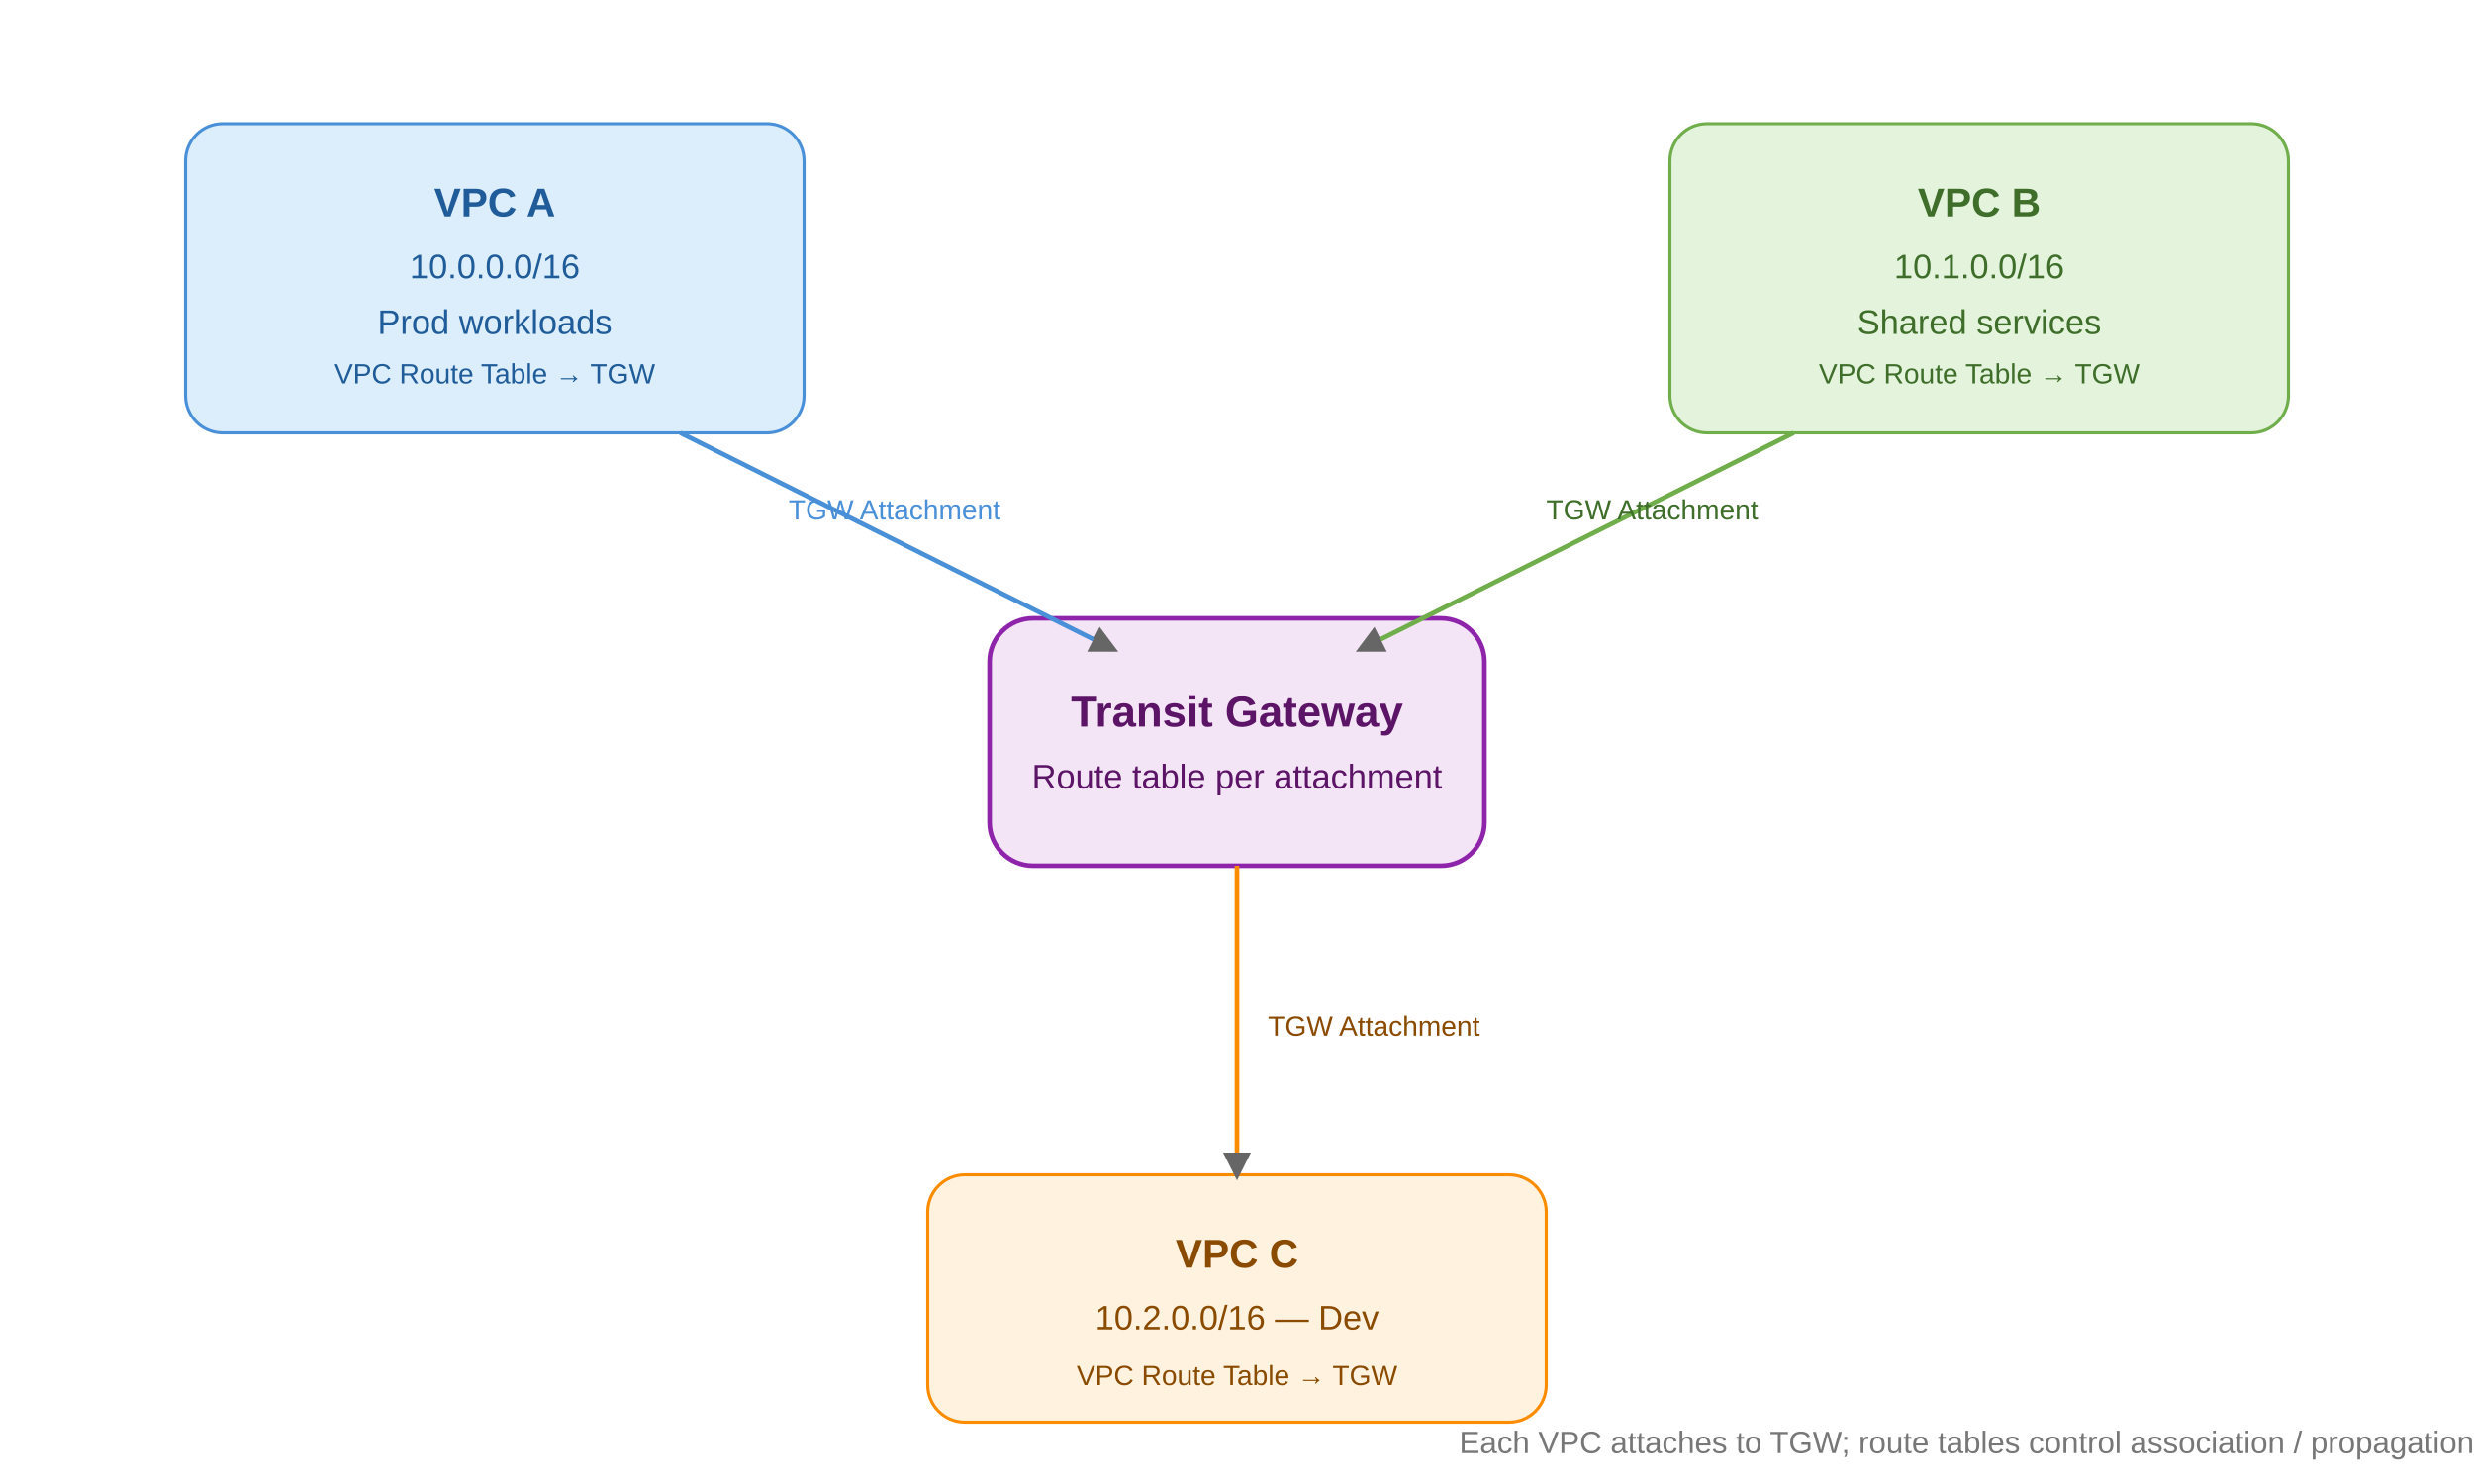
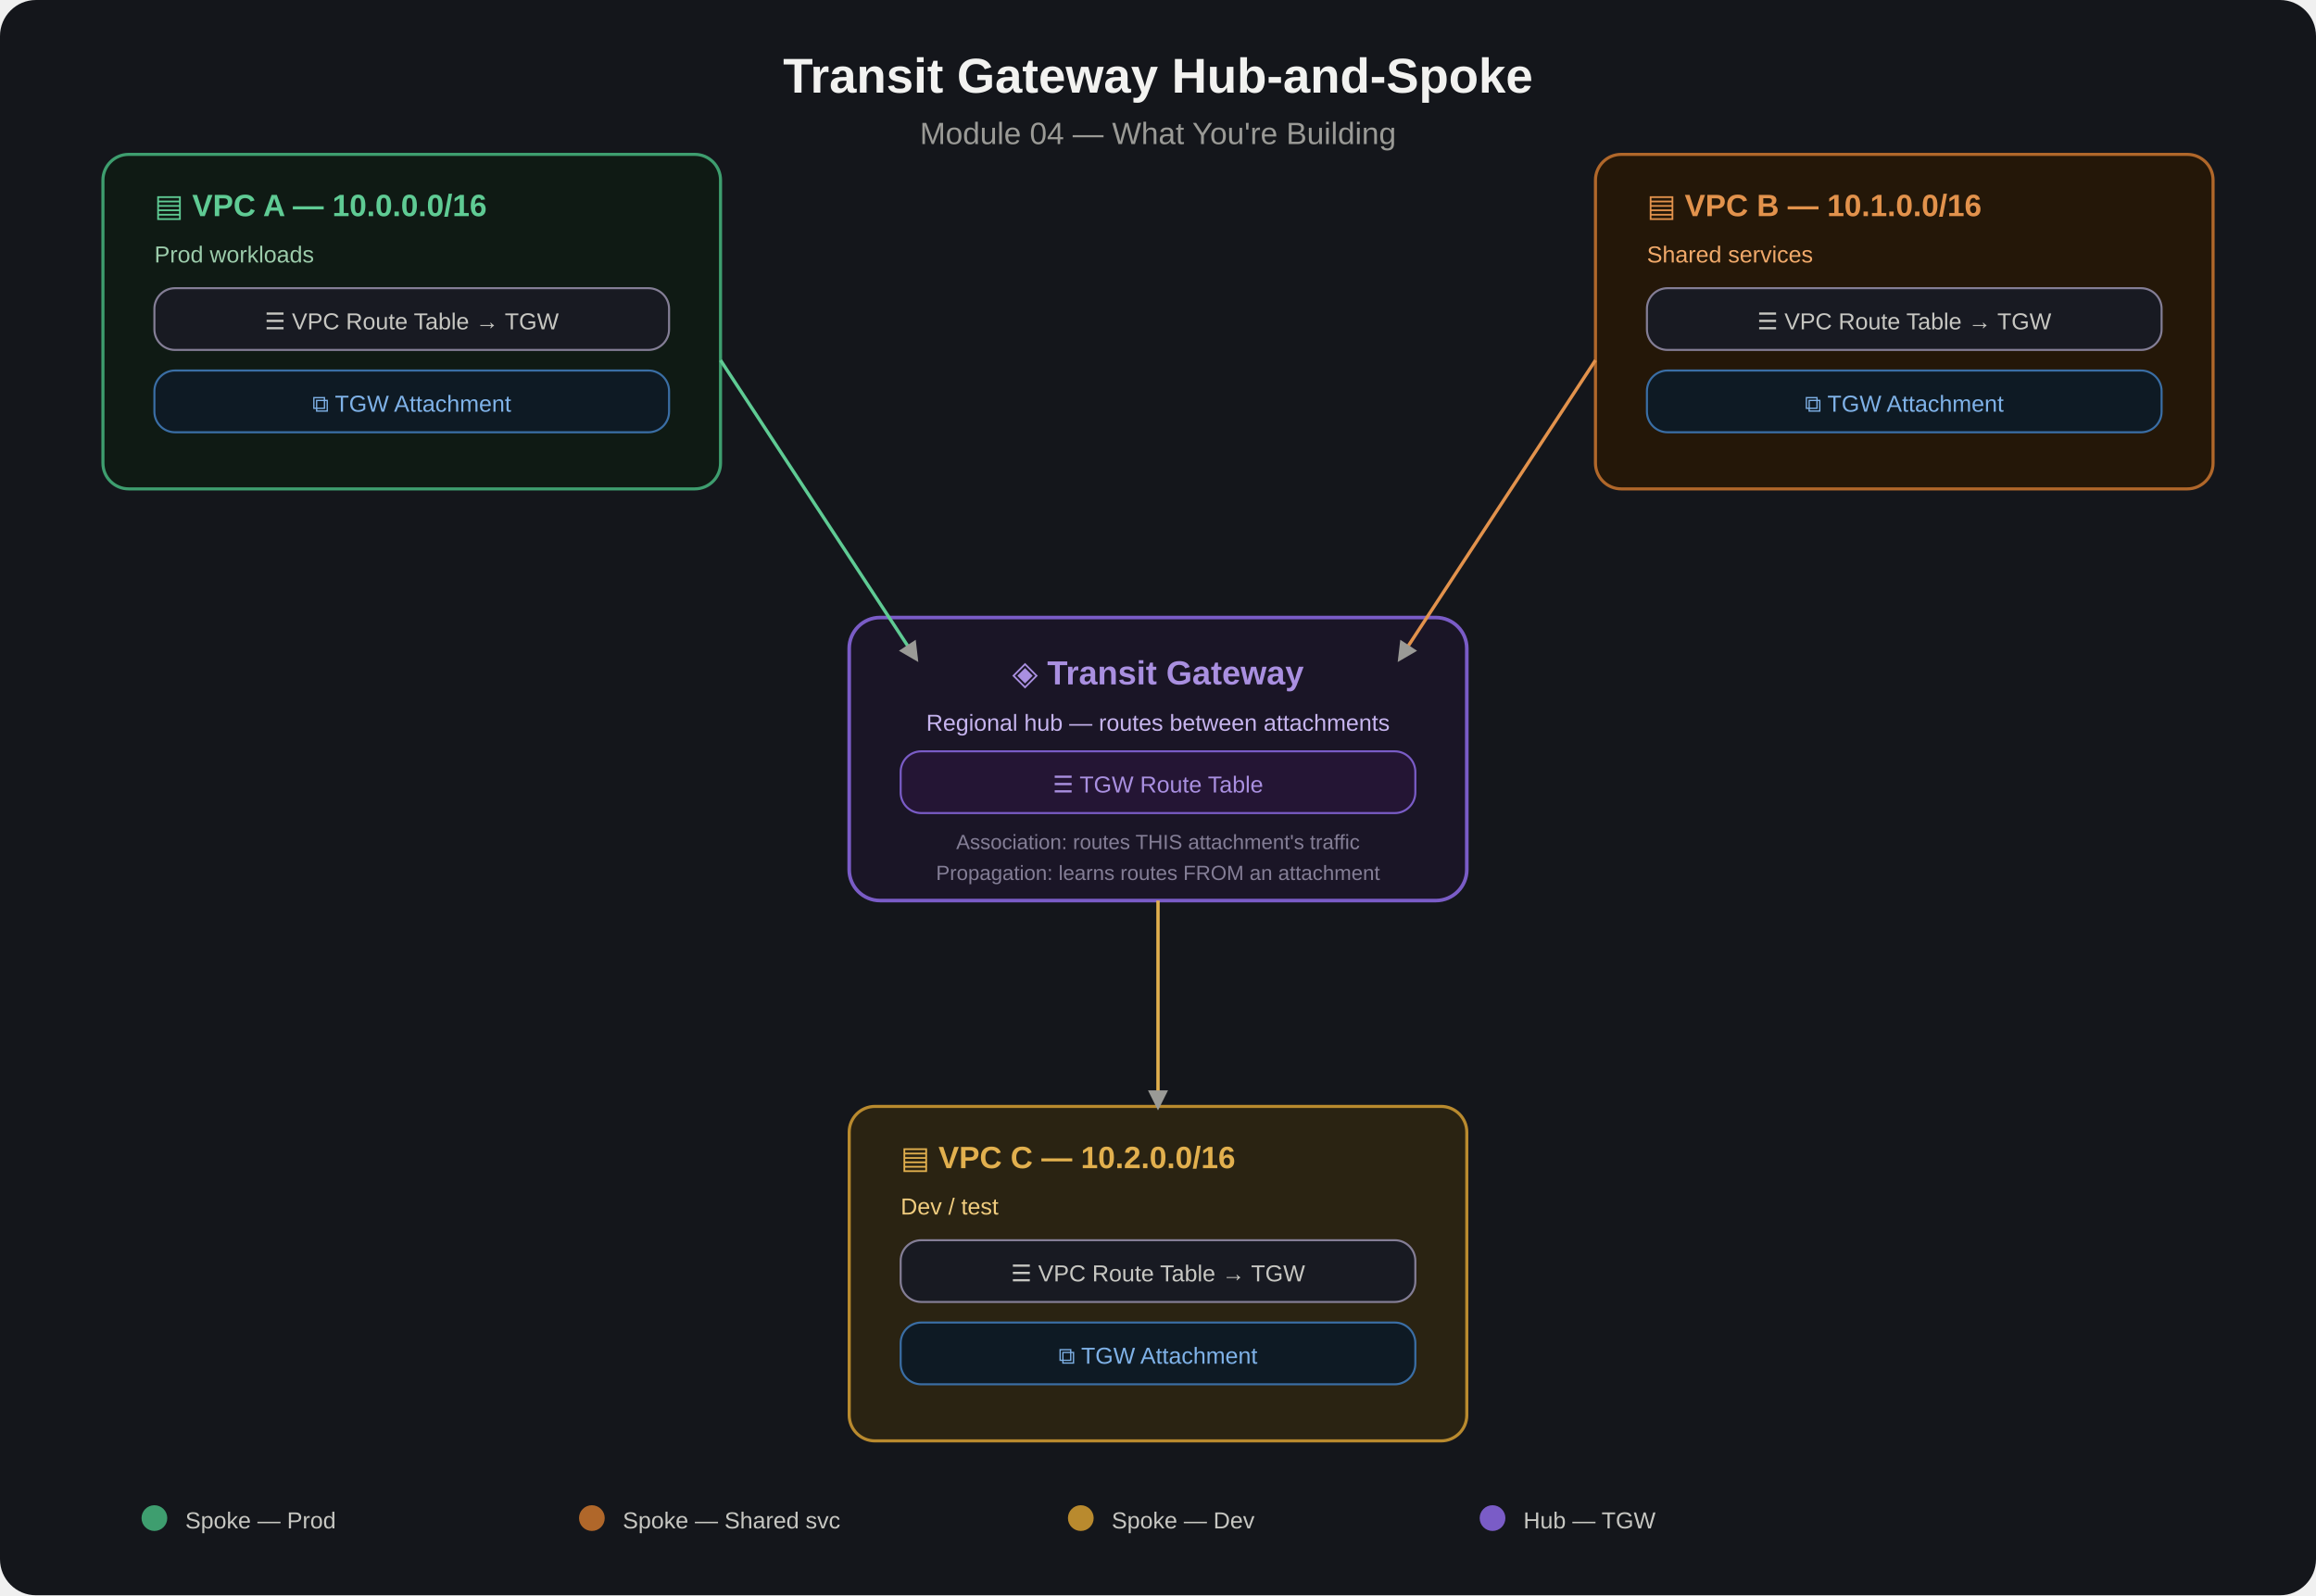
- <svg xmlns="http://www.w3.org/2000/svg" width="800" height="480" viewBox="0 0 800 480" font-family="Arial, Helvetica, sans-serif">
-   <rect width="800" height="480" fill="#ffffff" />
-   <rect x="320" y="200" width="160" height="80" rx="14" fill="#F3E5F5" stroke="#8E24AA" stroke-width="1.5" />
-   <text x="400" y="235" text-anchor="middle" font-size="14" fill="#5C1466" font-weight="bold">Transit Gateway</text>
-   <text x="400" y="255" text-anchor="middle" font-size="11" fill="#5C1466">Route table per attachment</text>
-   <rect x="60" y="40" width="200" height="100" rx="12" fill="#DCEEFB" stroke="#4A90D9" stroke-width="1" />
-   <text x="160" y="70" text-anchor="middle" font-size="13" fill="#1F5C99" font-weight="bold">VPC A</text>
-   <text x="160" y="90" text-anchor="middle" font-size="11" fill="#1F5C99">10.0.0.0/16</text>
-   <text x="160" y="108" text-anchor="middle" font-size="11" fill="#1F5C99">Prod workloads</text>
-   <text x="160" y="124" text-anchor="middle" font-size="9" fill="#1F5C99">VPC Route Table → TGW</text>
-   <rect x="540" y="40" width="200" height="100" rx="12" fill="#E3F3DC" stroke="#6FAE4B" stroke-width="1" />
-   <text x="640" y="70" text-anchor="middle" font-size="13" fill="#3E6E2A" font-weight="bold">VPC B</text>
-   <text x="640" y="90" text-anchor="middle" font-size="11" fill="#3E6E2A">10.1.0.0/16</text>
-   <text x="640" y="108" text-anchor="middle" font-size="11" fill="#3E6E2A">Shared services</text>
-   <text x="640" y="124" text-anchor="middle" font-size="9" fill="#3E6E2A">VPC Route Table → TGW</text>
-   <rect x="300" y="380" width="200" height="80" rx="12" fill="#FFF3E0" stroke="#FB8C00" stroke-width="1" />
-   <text x="400" y="410" text-anchor="middle" font-size="13" fill="#8A4B00" font-weight="bold">VPC C</text>
-   <text x="400" y="430" text-anchor="middle" font-size="11" fill="#8A4B00">10.2.0.0/16 — Dev</text>
-   <text x="400" y="448" text-anchor="middle" font-size="9" fill="#8A4B00">VPC Route Table → TGW</text>
-   <line x1="220" y1="140" x2="360" y2="210" stroke="#4A90D9" stroke-width="1.5" marker-end="url(#arrow)" />
-   <text x="255" y="168" font-size="9" fill="#4A90D9">TGW Attachment</text>
-   <line x1="580" y1="140" x2="440" y2="210" stroke="#6FAE4B" stroke-width="1.5" marker-end="url(#arrow)" />
-   <text x="500" y="168" font-size="9" fill="#3E6E2A">TGW Attachment</text>
-   <line x1="400" y1="280" x2="400" y2="380" stroke="#FB8C00" stroke-width="1.5" marker-end="url(#arrow)" />
-   <text x="410" y="335" font-size="9" fill="#8A4B00">TGW Attachment</text>
-   <text x="800" y="470" text-anchor="end" font-size="10" fill="#777777">Each VPC attaches to TGW; route tables control association / propagation</text>
+ <svg xmlns="http://www.w3.org/2000/svg" width="900" height="620" viewBox="0 0 900 620" font-family="Arial, Helvetica, sans-serif">
+   <rect width="900" height="620" rx="14" fill="#14161B" />
+   <text x="450" y="36" text-anchor="middle" font-size="19" font-weight="bold" fill="#F2F2F0">Transit Gateway Hub-and-Spoke</text>
+   <text x="450" y="56" text-anchor="middle" font-size="12" fill="#9A9A96">Module 04 — What You're Building</text>
+   <rect x="330" y="240" width="240" height="110" rx="12" fill="#1A1526" stroke="#7A5CC7" stroke-width="1.4" />
+   <text x="450" y="266" text-anchor="middle" font-size="13" font-weight="bold" fill="#A98FE0">◈ Transit Gateway</text>
+   <text x="450" y="284" text-anchor="middle" font-size="9" fill="#C6B4EE">Regional hub — routes between attachments</text>
+   <rect x="350" y="292" width="200" height="24" rx="8" fill="#241534" stroke="#7A5CC7" stroke-width="0.8" />
+   <text x="450" y="308" text-anchor="middle" font-size="9" fill="#A98FE0">☰ TGW Route Table</text>
+   <text x="450" y="330" text-anchor="middle" font-size="8" fill="#847E96">Association: routes THIS attachment's traffic</text>
+   <text x="450" y="342" text-anchor="middle" font-size="8" fill="#847E96">Propagation: learns routes FROM an attachment</text>
+   <rect x="40" y="60" width="240" height="130" rx="10" fill="#0F1A14" stroke="#3E9E6F" stroke-width="1.2" />
+   <text x="60" y="84" font-size="12" font-weight="bold" fill="#5FCB94">▤ VPC A — 10.0.0.0/16</text>
+   <text x="60" y="102" font-size="9" fill="#9BCBAA">Prod workloads</text>
+   <rect x="60" y="112" width="200" height="24" rx="8" fill="#181A22" stroke="#847E96" stroke-width="0.8" />
+   <text x="160" y="128" text-anchor="middle" font-size="9" fill="#C7C7C2">☰ VPC Route Table → TGW</text>
+   <rect x="60" y="144" width="200" height="24" rx="8" fill="#0E1A24" stroke="#3A6EA5" stroke-width="0.8" />
+   <text x="160" y="160" text-anchor="middle" font-size="9" fill="#7FB2E8">⧉ TGW Attachment</text>
+   <rect x="620" y="60" width="240" height="130" rx="10" fill="#241708" stroke="#B0672A" stroke-width="1.2" />
+   <text x="640" y="84" font-size="12" font-weight="bold" fill="#E2924C">▤ VPC B — 10.1.0.0/16</text>
+   <text x="640" y="102" font-size="9" fill="#F0A96A">Shared services</text>
+   <rect x="640" y="112" width="200" height="24" rx="8" fill="#181A22" stroke="#847E96" stroke-width="0.8" />
+   <text x="740" y="128" text-anchor="middle" font-size="9" fill="#C7C7C2">☰ VPC Route Table → TGW</text>
+   <rect x="640" y="144" width="200" height="24" rx="8" fill="#0E1A24" stroke="#3A6EA5" stroke-width="0.8" />
+   <text x="740" y="160" text-anchor="middle" font-size="9" fill="#7FB2E8">⧉ TGW Attachment</text>
+   <rect x="330" y="430" width="240" height="130" rx="10" fill="#2A2312" stroke="#B98A2E" stroke-width="1.2" />
+   <text x="350" y="454" font-size="12" font-weight="bold" fill="#E2B04E">▤ VPC C — 10.2.0.0/16</text>
+   <text x="350" y="472" font-size="9" fill="#F0CC7E">Dev / test</text>
+   <rect x="350" y="482" width="200" height="24" rx="8" fill="#181A22" stroke="#847E96" stroke-width="0.8" />
+   <text x="450" y="498" text-anchor="middle" font-size="9" fill="#C7C7C2">☰ VPC Route Table → TGW</text>
+   <rect x="350" y="514" width="200" height="24" rx="8" fill="#0E1A24" stroke="#3A6EA5" stroke-width="0.8" />
+   <text x="450" y="530" text-anchor="middle" font-size="9" fill="#7FB2E8">⧉ TGW Attachment</text>
+   <line x1="280" y1="140" x2="356" y2="256" stroke="#5FCB94" stroke-width="1.3" marker-end="url(#arrow)" />
+   <line x1="620" y1="140" x2="544" y2="256" stroke="#E2924C" stroke-width="1.3" marker-end="url(#arrow)" />
+   <line x1="450" y1="350" x2="450" y2="430" stroke="#E2B04E" stroke-width="1.3" marker-end="url(#arrow)" />
+   <circle cx="60" cy="590" r="5" fill="#3E9E6F" />
+   <text x="72" y="594" font-size="9" fill="#C7C7C2">Spoke — Prod</text>
+   <circle cx="230" cy="590" r="5" fill="#B0672A" />
+   <text x="242" y="594" font-size="9" fill="#C7C7C2">Spoke — Shared svc</text>
+   <circle cx="420" cy="590" r="5" fill="#B98A2E" />
+   <text x="432" y="594" font-size="9" fill="#C7C7C2">Spoke — Dev</text>
+   <circle cx="580" cy="590" r="5" fill="#7A5CC7" />
+   <text x="592" y="594" font-size="9" fill="#C7C7C2">Hub — TGW</text>
  <defs>
    <marker id="arrow" viewBox="0 0 10 10" refX="8" refY="5" markerWidth="6" markerHeight="6" orient="auto-start-reverse">
-       <path d="M0,0 L10,5 L0,10 Z" fill="#666666" />
+       <path d="M0,0 L10,5 L0,10 Z" fill="#9A9A96" />
    </marker>
  </defs>
</svg>
